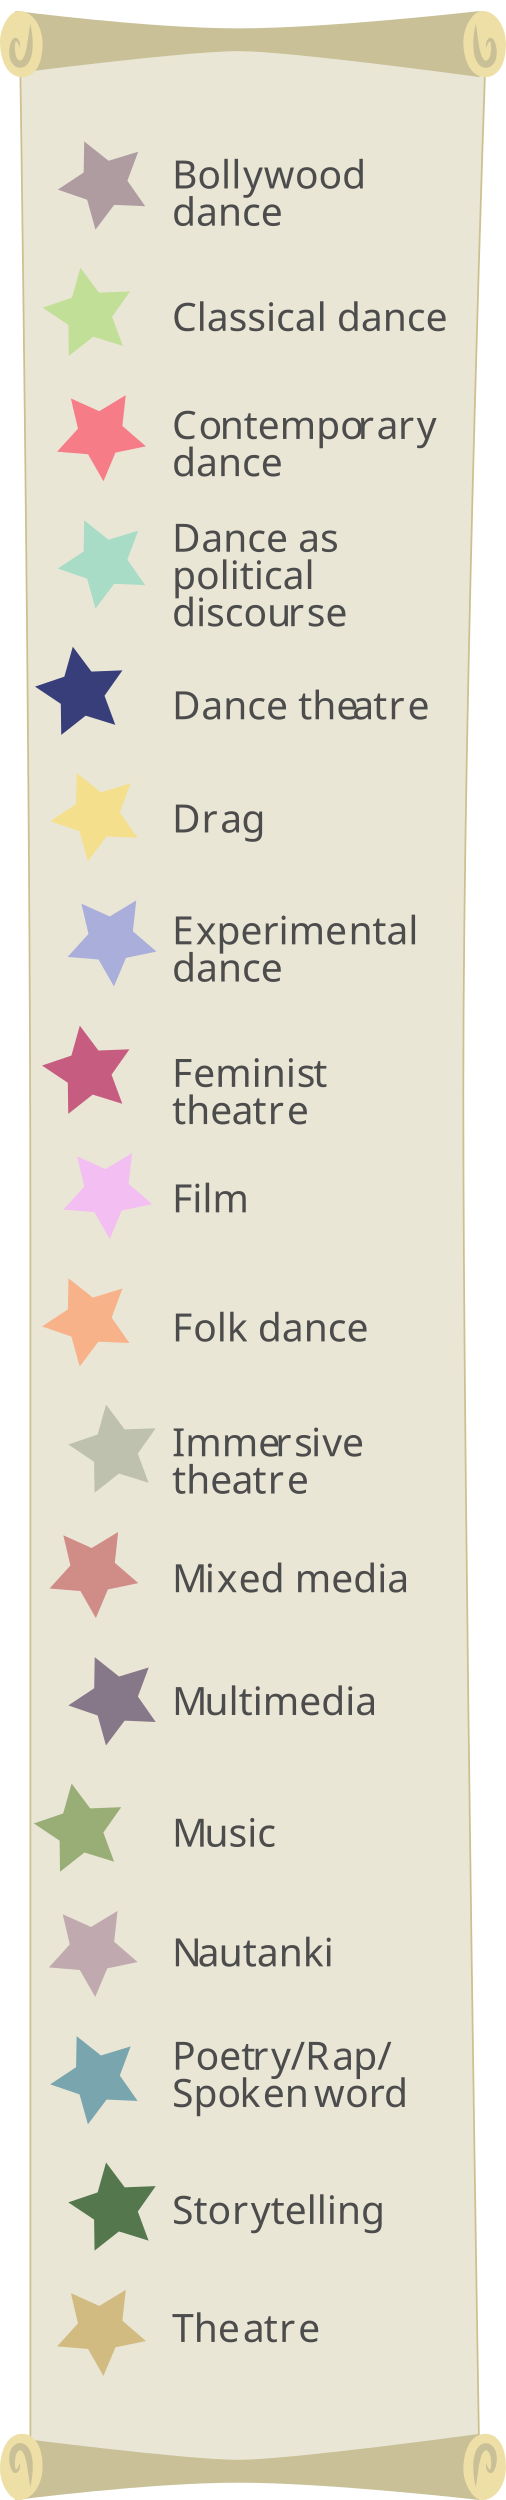
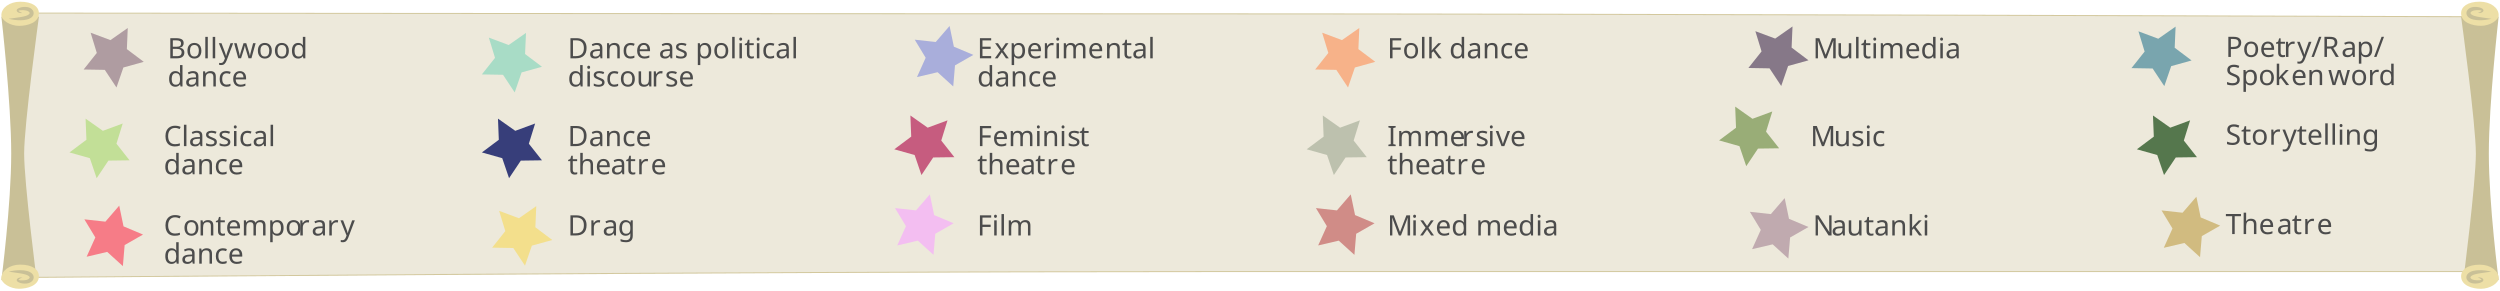
- <svg xmlns="http://www.w3.org/2000/svg" id="Layer_1" data-name="Layer 1" viewBox="0 0 285.33 1410.05">
+ <svg xmlns="http://www.w3.org/2000/svg" id="Layer_1" data-name="Layer 1" viewBox="0 0 2484.6 288.74">
  <defs>
-     <style>.cls-1{fill:#eae6d6;stroke:#ccc08f;stroke-miterlimit:10;}.cls-2{fill:#c9c097;}.cls-3{fill:#eddfa6;}.cls-4{fill:#af9ca1;}.cls-5{fill:#c2df97;}.cls-6{fill:#f67c87;}.cls-7{font-size:22px;fill:#4c4c4c;font-family:AbrilFatface-Regular, Abril Fatface;}.cls-8{letter-spacing:-0.02em;}.cls-9{letter-spacing:-0.03em;}.cls-10{letter-spacing:-0.01em;}.cls-11{letter-spacing:0em;}.cls-12{fill:#f3df8c;}.cls-13{fill:#c65c7f;}.cls-14{fill:#f3bef1;}.cls-15{letter-spacing:-0.05em;}.cls-16{letter-spacing:-0.01em;}.cls-17{fill:#f7b289;}.cls-18{fill:#bdc1ae;}.cls-19{fill:#d08c87;}.cls-20{letter-spacing:-0.01em;}.cls-21{letter-spacing:-0.03em;}.cls-22{letter-spacing:-0.02em;}.cls-23{letter-spacing:-0.04em;}.cls-24{fill:#867888;}.cls-25{fill:#99ad77;}.cls-26{fill:#c0aaaf;}.cls-27{fill:#79a5ae;}.cls-28{fill:#55774d;}.cls-29{fill:#d1bb80;}.cls-30{letter-spacing:-0.01em;}.cls-31{fill:#a8dcc6;}.cls-32{fill:#373e7a;}.cls-33{fill:#a9aedb;}.cls-34{letter-spacing:0em;}</style>
+     <style>.cls-1{fill:#eae6d6;stroke:#ccc08f;stroke-miterlimit:10;opacity:0.87;}.cls-2{fill:#c9c097;}.cls-3{fill:#eddfa6;}.cls-4{fill:#af9ca1;}.cls-5{fill:#c2df97;}.cls-6{fill:#f67c87;}.cls-7{font-size:28px;fill:#4c4c4c;font-family:AbrilFatface-Regular, Abril Fatface;}.cls-8{letter-spacing:-0.01em;}.cls-9{letter-spacing:-0.03em;}.cls-10{letter-spacing:-0.01em;}.cls-11{letter-spacing:0em;}.cls-12{letter-spacing:0em;}.cls-13{fill:#f7b289;}.cls-14{fill:#bdc1ae;}.cls-15{fill:#d08c87;}.cls-16{letter-spacing:-0.05em;}.cls-17{letter-spacing:-0.01em;}.cls-18{letter-spacing:-0.03em;}.cls-19{letter-spacing:-0.02em;}.cls-20{fill:#867888;}.cls-21{fill:#99ad77;}.cls-22{fill:#c0aaaf;}.cls-23{fill:#79a5ae;}.cls-24{fill:#55774d;}.cls-25{fill:#d1bb80;}.cls-26{letter-spacing:-0.03em;}.cls-27{letter-spacing:-0.03em;}.cls-28{fill:#c65c7f;}.cls-29{fill:#f3bef1;}.cls-30{letter-spacing:-0.05em;}.cls-31{letter-spacing:-0.01em;}.cls-32{fill:#a9aedb;}.cls-33{fill:#f3df8c;}.cls-34{fill:#a8dcc6;}.cls-35{fill:#373e7a;}</style>
  </defs>
-   <path class="cls-1" d="M274.08,24.84s-12.77,359.83-12.77,592.08,9.12,777.78,9.12,777.78H17.14V692.54c0-280.86-5.88-667.7-5.88-667.7Z" />
-   <path class="cls-2" d="M270.44,43.5s-106.66-14.66-136-14.66S8.62,41.28,8.62,41.28V6.17S83.78,16,134.44,16s136-9.78,136-9.78Z" />
-   <path class="cls-3" d="M272,6.17c7.33,0,13.33,8.22,13.33,18.67,0,12.22-4.88,18.66-11.55,18.66-9.11,0-12.45-11.11-12.45-19.78S266.86,6.17,272,6.17Z" />
-   <path class="cls-3" d="M10.67,6.17C18,6.17,24,14.39,24,24.84,24,37.06,19.11,43.5,12.44,43.5,3.33,43.5,0,32.39,0,23.72S5.53,6.17,10.67,6.17Z" />
-   <path class="cls-2" d="M268.38,13.39c.62,4,1,7.94,1.67,11.76a37.12,37.12,0,0,0,1.25,5.47c.13.43.31.78.45,1.18a8.71,8.71,0,0,0,.59,1.05,3.34,3.34,0,0,0,1.26,1.32,1,1,0,0,0,1,0,3.26,3.26,0,0,0,1.24-1.34,7.2,7.2,0,0,0,.79-2.24,17.74,17.74,0,0,0,.34-2.66,18.94,18.94,0,0,0-.07-2.72,8.08,8.08,0,0,0-.21-1.26c-.08-.37-.32-.71-.24-.7s.28-.09.13-.06a1.64,1.64,0,0,0-.44.22,3.6,3.6,0,0,0-.83,1A12,12,0,0,0,274.1,27a8.59,8.59,0,0,1,.18-3.1,4.18,4.18,0,0,1,.71-1.58,3.37,3.37,0,0,1,.71-.7,1.66,1.66,0,0,1,1.54-.21,2.48,2.48,0,0,1,1,.79,5.88,5.88,0,0,1,.53.81,10,10,0,0,1,.66,1.58,16.59,16.59,0,0,1,.66,6.47,10.38,10.38,0,0,1-.28,1.7,10.12,10.12,0,0,1-.61,1.75,7,7,0,0,1-2.66,3.05,5,5,0,0,1-4.72.21A7,7,0,0,1,269,34.91a13,13,0,0,1-.78-1.59,14.64,14.64,0,0,1-.52-1.63,27.36,27.36,0,0,1-.75-6.26A45.54,45.54,0,0,1,268.38,13.39Z" />
-   <path class="cls-2" d="M17,13.39a45.54,45.54,0,0,1,1.46,12,27.36,27.36,0,0,1-.75,6.26,14.64,14.64,0,0,1-.52,1.63,13,13,0,0,1-.78,1.59,7,7,0,0,1-2.87,2.86,5,5,0,0,1-4.72-.21,7,7,0,0,1-2.66-3.05,10.12,10.12,0,0,1-.61-1.75,10.38,10.38,0,0,1-.28-1.7,17,17,0,0,1,0-3.27,15.54,15.54,0,0,1,.65-3.2A10,10,0,0,1,6.59,23a5.88,5.88,0,0,1,.53-.81,2.48,2.48,0,0,1,1-.79,1.66,1.66,0,0,1,1.54.21,3.37,3.37,0,0,1,.71.7,4.18,4.18,0,0,1,.71,1.58,8.59,8.59,0,0,1,.18,3.1,12,12,0,0,0-1.2-2.67,3.6,3.6,0,0,0-.83-1,1.64,1.64,0,0,0-.44-.22c-.15,0,.06.08.13.06s-.16.33-.24.7a8.08,8.08,0,0,0-.21,1.26,17.6,17.6,0,0,0-.06,2.72,16.53,16.53,0,0,0,.33,2.66,7.75,7.75,0,0,0,.79,2.24,3.26,3.26,0,0,0,1.24,1.34,1,1,0,0,0,1,0A3.34,3.34,0,0,0,13,32.85a8.71,8.71,0,0,0,.59-1.05c.14-.4.32-.75.46-1.18a39.86,39.86,0,0,0,1.25-5.47C16,21.33,16.38,17.39,17,13.39Z" />
-   <path class="cls-2" d="M270.44,1372.72s-106.66,14.67-136,14.67S8.62,1374.94,8.62,1374.94v35.11s75.16-9.77,125.82-9.77,136,9.77,136,9.77Z" />
-   <path class="cls-3" d="M272,1410.05c7.33,0,13.33-8.22,13.33-18.66,0-12.22-4.88-18.67-11.55-18.67-9.11,0-12.45,11.11-12.45,19.78S266.86,1410.05,272,1410.05Z" />
-   <path class="cls-3" d="M10.67,1410.05c7.33,0,13.33-8.22,13.33-18.66,0-12.22-4.89-18.67-11.56-18.67C3.33,1372.72,0,1383.83,0,1392.5S5.53,1410.05,10.67,1410.05Z" />
-   <path class="cls-2" d="M268.38,1402.83a45.44,45.44,0,0,1-1.46-12,27.36,27.36,0,0,1,.75-6.26,15.34,15.34,0,0,1,.52-1.63,14.57,14.57,0,0,1,.78-1.59,7.08,7.08,0,0,1,2.87-2.85,5.08,5.08,0,0,1,2.42-.49,5,5,0,0,1,2.3.7,6.94,6.94,0,0,1,2.66,3,9.84,9.84,0,0,1,.61,1.75,10.1,10.1,0,0,1,.28,1.69,15.63,15.63,0,0,1,0,3.28,15.45,15.45,0,0,1-.65,3.19,9.64,9.64,0,0,1-.66,1.58,6,6,0,0,1-.53.82,2.47,2.47,0,0,1-1,.78,1.63,1.63,0,0,1-1.54-.21,3.15,3.15,0,0,1-.71-.7,4.08,4.08,0,0,1-.71-1.57,8.65,8.65,0,0,1-.18-3.11,12,12,0,0,0,1.2,2.67,3.6,3.6,0,0,0,.83,1,1.44,1.44,0,0,0,.44.23c.15,0-.06-.09-.13-.06s.16-.33.24-.71a7.88,7.88,0,0,0,.21-1.26,18.76,18.76,0,0,0,.07-2.71,17.58,17.58,0,0,0-.34-2.66,7.17,7.17,0,0,0-.79-2.25,3.33,3.33,0,0,0-1.24-1.34,1,1,0,0,0-1,0,3.34,3.34,0,0,0-1.26,1.32,9.55,9.55,0,0,0-.59,1.05c-.14.4-.32.75-.45,1.19a36.69,36.69,0,0,0-1.25,5.46C269.4,1394.89,269,1398.83,268.38,1402.83Z" />
-   <path class="cls-2" d="M17,1402.83c-.62-4-1-7.94-1.66-11.76a39.38,39.38,0,0,0-1.25-5.46c-.14-.44-.32-.79-.46-1.19a9.55,9.55,0,0,0-.59-1.05,3.34,3.34,0,0,0-1.26-1.32,1,1,0,0,0-1,0,3.33,3.33,0,0,0-1.24,1.34,7.71,7.71,0,0,0-.79,2.25,16.39,16.39,0,0,0-.33,2.66,17.44,17.44,0,0,0,.06,2.71,7.88,7.88,0,0,0,.21,1.26c.08.38.32.72.24.71s-.28.09-.13.06a1.44,1.44,0,0,0,.44-.23,3.6,3.6,0,0,0,.83-1,12,12,0,0,0,1.2-2.67,8.65,8.65,0,0,1-.18,3.11,4.08,4.08,0,0,1-.71,1.57,3.15,3.15,0,0,1-.71.7,1.63,1.63,0,0,1-1.54.21,2.47,2.47,0,0,1-1-.78,6,6,0,0,1-.53-.82,9.64,9.64,0,0,1-.66-1.58,15.45,15.45,0,0,1-.65-3.19,17.11,17.11,0,0,1,0-3.28,10.1,10.1,0,0,1,.28-1.69,9.84,9.84,0,0,1,.61-1.75,6.94,6.94,0,0,1,2.66-3,5,5,0,0,1,2.3-.7,5.08,5.08,0,0,1,2.42.49,7.08,7.08,0,0,1,2.87,2.85,14.57,14.57,0,0,1,.78,1.59,15.34,15.34,0,0,1,.52,1.63,27.36,27.36,0,0,1,.75,6.26A45.44,45.44,0,0,1,17,1402.83Z" />
-   <polygon class="cls-4" points="81.89 116.31 64.39 115.56 53.84 129.55 49.15 112.67 32.59 106.96 47.19 97.28 47.5 79.77 61.22 90.67 77.97 85.55 71.84 101.96 81.89 116.31" />
-   <polygon class="cls-5" points="69.31 195.11 52.57 189.93 38.81 200.78 38.57 183.26 24 173.53 40.59 167.89 45.34 151.02 55.83 165.05 73.34 164.36 63.24 178.68 69.31 195.11" />
-   <polygon class="cls-6" points="58.34 271.44 49.65 256.22 32.19 254.75 43.98 241.79 39.98 224.73 55.95 231.93 70.94 222.86 69.03 240.27 82.29 251.72 65.13 255.28 58.34 271.44" />
-   <text class="cls-7" transform="translate(97.05 106.29)">Bol<tspan class="cls-8" x="33.4" y="0">l</tspan>
-     <tspan x="40.02" y="0">y</tspan>
-     <tspan class="cls-9" x="51.72" y="0">w</tspan>
-     <tspan x="69.3" y="0">ood </tspan>
-     <tspan x="0" y="21">dance</tspan>
+   <path class="cls-1" d="M20,13s756.78.75,1171.07.75,1272.51,2.9,1272.51,2.9V269.9H1211.1C710.09,269.9,20,275.78,20,275.78Z" />
+   <path class="cls-2" d="M38.7,16.59S24,123.26,24,152.59,36.48,278.42,36.48,278.42H1.37s9.78-75.16,9.78-125.83-9.78-136-9.78-136Z" />
+   <path class="cls-3" d="M1.37,15C1.37,7.71,9.59,1.71,20,1.71c12.22,0,18.66,4.88,18.66,11.55,0,9.11-11.11,12.45-19.77,12.45S1.37,20.17,1.37,15Z" />
+   <path class="cls-3" d="M1.37,276.37C1.37,269,9.59,263,20,263c12.22,0,18.66,4.88,18.66,11.55,0,9.12-11.11,12.45-19.77,12.45S1.37,281.51,1.37,276.37Z" />
+   <path class="cls-2" d="M8.59,18.66c4-.62,8-1,11.77-1.67a37,37,0,0,0,5.46-1.25c.43-.13.78-.31,1.18-.45a9.71,9.71,0,0,0,1.06-.59,3.41,3.41,0,0,0,1.32-1.26,1,1,0,0,0-.05-1A3.26,3.26,0,0,0,28,11.21a7.2,7.2,0,0,0-2.24-.79,17.58,17.58,0,0,0-2.66-.34,18.94,18.94,0,0,0-2.72.07,7.76,7.76,0,0,0-1.25.21c-.38.07-.72.32-.71.23s-.09-.27-.06-.12a1.44,1.44,0,0,0,.23.44,3.75,3.75,0,0,0,1,.83,12,12,0,0,0,2.67,1.2,8.59,8.59,0,0,1-3.1-.18,4.4,4.4,0,0,1-1.57-.71,3.19,3.19,0,0,1-.71-.71,1.66,1.66,0,0,1-.21-1.54,2.48,2.48,0,0,1,.79-1,5.58,5.58,0,0,1,.81-.53,10.12,10.12,0,0,1,1.59-.66A15.31,15.31,0,0,1,23,6.94a15.62,15.62,0,0,1,3.28,0A11.4,11.4,0,0,1,28,7.2a11.1,11.1,0,0,1,1.75.62,7,7,0,0,1,3,2.66,5.12,5.12,0,0,1,.69,2.3A5,5,0,0,1,33,15.19a7,7,0,0,1-2.86,2.88,13.6,13.6,0,0,1-1.58.78,16.11,16.11,0,0,1-1.63.52,27.44,27.44,0,0,1-6.27.75A45.54,45.54,0,0,1,8.59,18.66Z" />
+   <path class="cls-2" d="M8.59,270a45.13,45.13,0,0,1,12-1.46,26.9,26.9,0,0,1,6.27.75,16.11,16.11,0,0,1,1.63.52,12.17,12.17,0,0,1,1.58.78A7,7,0,0,1,33,273.5a5.07,5.07,0,0,1,.48,2.42,5.16,5.16,0,0,1-.69,2.3,7.11,7.11,0,0,1-3,2.66,10.12,10.12,0,0,1-1.75.61,11.45,11.45,0,0,1-1.69.28,17.1,17.1,0,0,1-3.28,0,15.31,15.31,0,0,1-3.19-.65,11.17,11.17,0,0,1-1.59-.66,6.56,6.56,0,0,1-.81-.53,2.48,2.48,0,0,1-.79-1,1.66,1.66,0,0,1,.21-1.54,3.19,3.19,0,0,1,.71-.71,4.26,4.26,0,0,1,1.57-.72,8.59,8.59,0,0,1,3.1-.17,12,12,0,0,0-2.67,1.2,3.4,3.4,0,0,0-1,.83,1.44,1.44,0,0,0-.23.44c0,.15.08-.06.06-.13s.33.16.71.23a6.78,6.78,0,0,0,1.25.22,17.6,17.6,0,0,0,2.72.06,16.39,16.39,0,0,0,2.66-.33,7.75,7.75,0,0,0,2.24-.79,3.33,3.33,0,0,0,1.34-1.24,1,1,0,0,0,.05-1A3.42,3.42,0,0,0,28.06,274a11.72,11.72,0,0,0-1.06-.58c-.4-.14-.75-.33-1.18-.46a38.3,38.3,0,0,0-5.46-1.25C16.54,271.05,12.59,270.66,8.59,270Z" />
+   <path class="cls-2" d="M2445.94,16.59s14.67,106.67,14.67,136-12.45,125.83-12.45,125.83h35.11s-9.77-75.16-9.77-125.83,9.77-136,9.77-136Z" />
+   <path class="cls-3" d="M2483.27,15c0-7.33-8.22-13.33-18.66-13.33-12.23,0-18.67,4.88-18.67,11.55,0,9.11,11.11,12.45,19.78,12.45S2483.27,20.17,2483.27,15Z" />
+   <path class="cls-3" d="M2483.27,276.37c0-7.33-8.22-13.33-18.66-13.33-12.23,0-18.67,4.88-18.67,11.55,0,9.12,11.11,12.45,19.78,12.45S2483.27,281.51,2483.27,276.37Z" />
+   <path class="cls-2" d="M2476.05,18.66a45.49,45.49,0,0,1-12,1.46,27.36,27.36,0,0,1-6.26-.75,14.64,14.64,0,0,1-1.63-.52,14.57,14.57,0,0,1-1.59-.78,7,7,0,0,1-2.85-2.88,4.92,4.92,0,0,1-.49-2.41,5.12,5.12,0,0,1,.69-2.3,7,7,0,0,1,3.06-2.66,10.43,10.43,0,0,1,1.75-.62,11.2,11.2,0,0,1,1.69-.27,16.53,16.53,0,0,1,6.47.66,10,10,0,0,1,1.58.66,4.67,4.67,0,0,1,.81.53,2.4,2.4,0,0,1,.79,1,1.63,1.63,0,0,1-.21,1.54,3.15,3.15,0,0,1-.7.71,4.44,4.44,0,0,1-1.58.71,8.59,8.59,0,0,1-3.1.18,12,12,0,0,0,2.67-1.2,4,4,0,0,0,1-.83,1.44,1.44,0,0,0,.23-.44c0-.15-.09.06-.06.12s-.33-.16-.71-.23a7.88,7.88,0,0,0-1.26-.21,18.76,18.76,0,0,0-2.71-.07,17.88,17.88,0,0,0-2.67.34,7.2,7.2,0,0,0-2.24.79,3.33,3.33,0,0,0-1.34,1.24,1,1,0,0,0,0,1,3.34,3.34,0,0,0,1.32,1.26,8.71,8.71,0,0,0,1,.59c.4.14.75.32,1.18.45a37.12,37.12,0,0,0,5.47,1.25C2468.11,17.64,2472.05,18,2476.05,18.66Z" />
+   <path class="cls-2" d="M2476.05,270c-4,.62-7.94,1-11.76,1.66a38.44,38.44,0,0,0-5.47,1.25c-.43.13-.78.32-1.18.46a10.31,10.31,0,0,0-1,.58,3.35,3.35,0,0,0-1.32,1.27,1,1,0,0,0,0,1,3.4,3.4,0,0,0,1.34,1.24,7.75,7.75,0,0,0,2.24.79,16.66,16.66,0,0,0,2.67.33,17.44,17.44,0,0,0,2.71-.06,6.89,6.89,0,0,0,1.26-.22c.38-.07.72-.31.71-.23s.08.28.06.13a1.44,1.44,0,0,0-.23-.44,3.6,3.6,0,0,0-1-.83,12,12,0,0,0-2.67-1.2,8.59,8.59,0,0,1,3.1.17,4.3,4.3,0,0,1,1.58.72,3.15,3.15,0,0,1,.7.71,1.63,1.63,0,0,1,.21,1.54,2.4,2.4,0,0,1-.79,1,5.34,5.34,0,0,1-.81.53,11.07,11.07,0,0,1-1.58.66,15.58,15.58,0,0,1-3.19.65,17.11,17.11,0,0,1-3.28,0,11.24,11.24,0,0,1-1.69-.28,9.57,9.57,0,0,1-1.75-.61,7.08,7.08,0,0,1-3.06-2.66,5.16,5.16,0,0,1-.69-2.3,5,5,0,0,1,.49-2.42,7.08,7.08,0,0,1,2.85-2.87,13,13,0,0,1,1.59-.78,14.64,14.64,0,0,1,1.63-.52,26.82,26.82,0,0,1,6.26-.75A45.08,45.08,0,0,1,2476.05,270Z" />
+   <polygon class="cls-4" points="126.98 27.8 126.08 48.81 142.87 61.46 122.61 67.09 115.76 86.97 104.15 69.44 83.13 69.07 96.2 52.61 90.06 32.51 109.76 39.86 126.98 27.8" />
+   <polygon class="cls-5" points="121.96 122.74 115.74 142.82 128.76 159.33 107.74 159.63 96.06 177.11 89.29 157.21 69.05 151.5 85.89 138.91 85.05 117.9 102.23 130.02 121.96 122.74" />
+   <polygon class="cls-6" points="142.14 233.11 123.88 243.54 122.12 264.49 106.56 250.35 86.09 255.15 94.74 235.98 83.85 217.99 104.75 220.29 118.49 204.38 122.76 224.96 142.14 233.11" />
+   <text class="cls-7" transform="translate(166.53 57.94)">Bol<tspan class="cls-8" x="42.5" y="0">l</tspan>
+     <tspan x="50.93" y="0">y</tspan>
+     <tspan class="cls-9" x="65.83" y="0">w</tspan>
+     <tspan x="88.2" y="0">ood </tspan>
+     <tspan x="0" y="28">dance</tspan>
  </text>
-   <text class="cls-7" transform="translate(97.05 186.63)">Classical dance</text>
-   <text class="cls-7" transform="translate(97.05 247.56)">
+   <text class="cls-7" transform="translate(162.73 145.22)">Classical <tspan x="0" y="28">dance</tspan>
+   </text>
+   <text class="cls-7" transform="translate(162.73 234.02)">
    <tspan class="cls-10">C</tspan>
-     <tspan x="14.96" y="0">o</tspan>
-     <tspan class="cls-11" x="26.91" y="0">n</tspan>
-     <tspan x="40.35" y="0">tempo</tspan>
-     <tspan class="cls-8" x="104.78" y="0">r</tspan>
-     <tspan x="115.34" y="0">a</tspan>
-     <tspan class="cls-8" x="127.42" y="0">r</tspan>
-     <tspan x="137.98" y="0">y </tspan>
-     <tspan x="0" y="21">dance</tspan>
+     <tspan x="19.04" y="0">o</tspan>
+     <tspan class="cls-11" x="34.24" y="0">n</tspan>
+     <tspan x="51.35" y="0">tempo</tspan>
+     <tspan class="cls-8" x="133.36" y="0">r</tspan>
+     <tspan x="146.8" y="0">a</tspan>
+     <tspan class="cls-8" x="162.18" y="0">r</tspan>
+     <tspan class="cls-12" x="175.62" y="0">y </tspan>
+     <tspan x="0" y="28">dance</tspan>
  </text>
-   <polygon class="cls-12" points="77.62 472.53 60.11 471.78 49.57 485.77 44.88 468.89 28.31 463.18 42.91 453.5 43.22 435.98 56.94 446.88 73.69 441.76 67.57 458.18 77.62 472.53" />
-   <polygon class="cls-13" points="68.99 622.57 52.25 617.39 38.49 628.24 38.25 610.72 23.68 600.99 40.27 595.35 45.02 578.48 55.51 592.51 73.02 591.82 62.92 606.14 68.99 622.57" />
-   <polygon class="cls-14" points="61.9 698.9 53.21 683.68 35.75 682.21 47.53 669.25 43.53 652.19 59.51 659.39 74.49 650.32 72.58 667.73 85.84 679.18 68.69 682.75 61.9 698.9" />
-   <text class="cls-7" transform="translate(97.05 532.62)">
+   <polygon class="cls-13" points="1350.93 27.8 1350.02 48.81 1366.81 61.46 1346.55 67.09 1339.71 86.97 1328.09 69.44 1307.07 69.07 1320.15 52.61 1314.01 32.51 1333.7 39.86 1350.93 27.8" />
+   <polygon class="cls-14" points="1351.53 119.61 1345.32 139.69 1358.34 156.2 1337.31 156.49 1325.64 173.98 1318.86 154.07 1298.62 148.37 1315.46 135.78 1314.63 114.77 1331.81 126.89 1351.53 119.61" />
+   <polygon class="cls-15" points="1366.09 221.91 1347.83 232.34 1346.07 253.29 1330.51 239.15 1310.04 243.94 1318.68 224.78 1307.8 206.79 1328.69 209.09 1342.43 193.18 1346.71 213.76 1366.09 221.91" />
+   <text class="cls-7" transform="translate(1378.72 57.94)">
+     <tspan class="cls-16">F</tspan>
+     <tspan x="15.18" y="0">olk dance</tspan>
+   </text>
+   <text class="cls-7" transform="translate(1378.72 145.22)">Imme<tspan class="cls-17" x="74.12" y="0">r</tspan>
+     <tspan x="87.64" y="0">s</tspan>
+     <tspan class="cls-18" x="99.79" y="0">i</tspan>
+     <tspan class="cls-19" x="107.83" y="0">v</tspan>
+     <tspan x="122.02" y="0">e </tspan>
+     <tspan x="0" y="28">the</tspan>
+     <tspan class="cls-8" x="42.73" y="28">a</tspan>
+     <tspan x="57.68" y="28">t</tspan>
+     <tspan class="cls-11" x="68.71" y="28">r</tspan>
+     <tspan x="82.43" y="28">e</tspan>
+   </text>
+   <text class="cls-7" transform="translate(1378.72 234.02)">M<tspan class="cls-10" x="23.52" y="0">i</tspan>
+     <tspan class="cls-9" x="32.12" y="0">x</tspan>
+     <tspan class="cls-12" x="47.8" y="0">ed media</tspan>
+   </text>
+   <polygon class="cls-20" points="1781.47 26.29 1780.57 47.29 1797.36 59.95 1777.1 65.57 1770.25 85.45 1758.64 67.93 1737.62 67.56 1750.7 51.1 1744.55 30.99 1764.25 38.34 1781.47 26.29" />
+   <polygon class="cls-21" points="1761.39 110.79 1755.17 130.87 1768.19 147.38 1747.17 147.67 1735.49 165.16 1728.72 145.25 1708.48 139.55 1725.32 126.96 1724.49 105.95 1741.67 118.07 1761.39 110.79" />
+   <polygon class="cls-22" points="1797.34 225.6 1779.08 236.03 1777.32 256.98 1761.76 242.84 1741.29 247.63 1749.94 228.47 1739.05 210.48 1759.95 212.78 1773.69 196.87 1777.96 217.45 1797.34 225.6" />
+   <text class="cls-7" transform="translate(1801.71 57.94)">
+     <tspan class="cls-10">M</tspan>
+     <tspan x="23.24" y="0">ultimedia</tspan>
+   </text>
+   <text class="cls-7" transform="translate(1799.2 145.22)">
+     <tspan class="cls-10">M</tspan>
+     <tspan x="23.24" y="0">usic</tspan>
+   </text>
+   <text class="cls-7" transform="translate(1801.71 234.02)">
+     <tspan class="cls-8">N</tspan>
+     <tspan class="cls-10" x="18.34" y="0">a</tspan>
+     <tspan x="33.43" y="0">utanki</tspan>
+   </text>
+   <polygon class="cls-23" points="2162.2 26.43 2161.29 47.44 2178.08 60.09 2157.82 65.72 2150.98 85.6 2139.36 68.07 2118.34 67.7 2131.42 51.24 2125.28 31.14 2144.97 38.49 2162.2 26.43" />
+   <polygon class="cls-24" points="2176.61 119.61 2170.39 139.69 2183.41 156.2 2162.39 156.49 2150.71 173.98 2143.94 154.07 2123.7 148.37 2140.54 135.78 2139.7 114.77 2156.89 126.89 2176.61 119.61" />
+   <polygon class="cls-25" points="2206.51 224.23 2188.25 234.66 2186.49 255.61 2170.93 241.47 2150.46 246.27 2159.1 227.1 2148.21 209.11 2169.11 211.41 2182.85 195.5 2187.12 216.08 2206.51 224.23" />
+   <text class="cls-7" transform="translate(2211.89 56.57)">
+     <tspan class="cls-18">P</tspan>
+     <tspan x="16.91" y="0">oet</tspan>
+     <tspan class="cls-8" x="57.6" y="0">r</tspan>
+     <tspan class="cls-26" x="71.04" y="0">y</tspan>
+     <tspan x="85.09" y="0">/R</tspan>
+     <tspan class="cls-10" x="114.97" y="0">a</tspan>
+     <tspan x="130.06" y="0">p/</tspan>
+     <tspan x="0" y="28">Spo</tspan>
+     <tspan class="cls-19" x="48.47" y="28">k</tspan>
+     <tspan x="65.13" y="28">en </tspan>
+     <tspan class="cls-27" x="101.86" y="28">w</tspan>
+     <tspan x="124.24" y="28">ord</tspan>
+   </text>
+   <text class="cls-7" transform="translate(2211.89 143.85)">Sto<tspan class="cls-8" x="43.04" y="0">r</tspan>
+     <tspan x="56.48" y="0">ytelling</tspan>
+   </text>
+   <text class="cls-7" transform="translate(2211.89 232.65)">The<tspan class="cls-8" x="50.82" y="0">a</tspan>
+     <tspan x="65.77" y="0">t</tspan>
+     <tspan class="cls-11" x="76.8" y="0">r</tspan>
+     <tspan x="90.52" y="0">e</tspan>
+   </text>
+   <polygon class="cls-28" points="941.67 119.61 935.46 139.69 948.48 156.2 927.46 156.49 915.78 173.98 909 154.07 888.77 148.37 905.6 135.78 904.77 114.77 921.95 126.89 941.67 119.61" />
+   <polygon class="cls-29" points="947.77 221.91 929.51 232.34 927.75 253.29 912.19 239.15 891.72 243.94 900.36 224.78 889.48 206.79 910.37 209.09 924.11 193.18 928.39 213.76 947.77 221.91" />
+   <text class="cls-7" transform="translate(971.18 57.94)">
    <tspan class="cls-8">E</tspan>
-     <tspan x="13.4" y="0">xperime</tspan>
-     <tspan class="cls-11" x="99.53" y="0">n</tspan>
-     <tspan x="112.97" y="0">tal </tspan>
-     <tspan x="0" y="21">dance</tspan>
+     <tspan x="17.05" y="0">xperime</tspan>
+     <tspan class="cls-11" x="126.67" y="0">n</tspan>
+     <tspan x="143.78" y="0">tal </tspan>
+     <tspan x="0" y="28">dance</tspan>
  </text>
-   <text class="cls-7" transform="translate(97.05 613)">
-     <tspan class="cls-15">F</tspan>
-     <tspan x="11.92" y="0">emini</tspan>
-     <tspan class="cls-16" x="70.31" y="0">s</tspan>
-     <tspan x="79.64" y="0">t </tspan>
-     <tspan x="0" y="21">the</tspan>
-     <tspan class="cls-8" x="33.57" y="21">a</tspan>
-     <tspan x="45.32" y="21">t</tspan>
-     <tspan class="cls-11" x="53.99" y="21">r</tspan>
-     <tspan x="64.77" y="21">e</tspan>
+   <text class="cls-7" transform="translate(971.18 145.22)">
+     <tspan class="cls-30">F</tspan>
+     <tspan class="cls-12" x="15.18" y="0">emini</tspan>
+     <tspan class="cls-31" x="89.49" y="0">s</tspan>
+     <tspan x="101.36" y="0">t </tspan>
+     <tspan x="0" y="28">the</tspan>
+     <tspan class="cls-8" x="42.73" y="28">a</tspan>
+     <tspan x="57.68" y="28">t</tspan>
+     <tspan class="cls-11" x="68.71" y="28">r</tspan>
+     <tspan x="82.43" y="28">e</tspan>
  </text>
-   <text class="cls-7" transform="translate(97.05 683.78)">Film</text>
-   <polygon class="cls-17" points="73 757.5 55.5 756.75 44.95 770.74 40.26 753.86 23.7 748.15 38.3 738.48 38.61 720.96 52.33 731.86 69.08 726.74 62.96 743.15 73 757.5" />
-   <polygon class="cls-18" points="83.8 836.3 67.07 831.12 53.31 841.97 53.07 824.45 38.49 814.72 55.08 809.08 59.83 792.21 70.33 806.24 87.83 805.55 77.74 819.87 83.8 836.3" />
-   <polygon class="cls-19" points="54.06 912.63 45.38 897.41 27.92 895.94 39.7 882.98 35.7 865.92 51.67 873.12 66.66 864.05 64.75 881.46 78.01 892.91 60.85 896.48 54.06 912.63" />
-   <text class="cls-7" transform="translate(97.05 756.58)">
-     <tspan class="cls-15">F</tspan>
-     <tspan x="11.92" y="0">olk dance</tspan>
+   <text class="cls-7" transform="translate(971.18 234.02)">Film</text>
+   <polygon class="cls-32" points="967.38 54.55 949.12 64.97 947.36 85.92 931.8 71.78 911.33 76.58 919.97 57.41 909.09 39.43 929.98 41.73 943.72 25.81 948 46.4 967.38 54.55" />
+   <polygon class="cls-33" points="532.97 204.85 532.06 225.85 548.85 238.51 528.59 244.14 521.75 264.02 510.13 246.49 489.11 246.12 502.19 229.66 496.05 209.55 515.74 216.91 532.97 204.85" />
+   <polygon class="cls-34" points="522.75 32.69 521.84 53.69 538.63 66.35 518.38 71.97 511.53 91.85 499.92 74.33 478.89 73.96 491.97 57.5 485.83 37.39 505.53 44.74 522.75 32.69" />
+   <polygon class="cls-35" points="531.82 122.74 525.6 142.82 538.62 159.33 517.6 159.63 505.92 177.11 499.14 157.21 478.91 151.5 495.74 138.91 494.91 117.9 512.09 130.02 531.82 122.74" />
+   <text class="cls-7" transform="translate(564.21 57.94)">
+     <tspan class="cls-11">D</tspan>
+     <tspan x="21" y="0">ance as political </tspan>
+     <tspan x="0" y="28">discou</tspan>
+     <tspan class="cls-17" x="83.16" y="28">r</tspan>
+     <tspan x="96.68" y="28">se</tspan>
  </text>
-   <text class="cls-7" transform="translate(97.05 821.37)">Imme<tspan class="cls-20" x="58.23" y="0">r</tspan>
-     <tspan x="68.86" y="0">s</tspan>
-     <tspan class="cls-21" x="78.41" y="0">i</tspan>
-     <tspan class="cls-22" x="84.72" y="0">v</tspan>
-     <tspan x="95.87" y="0">e </tspan>
-     <tspan x="0" y="21">the</tspan>
-     <tspan class="cls-8" x="33.57" y="21">a</tspan>
-     <tspan x="45.32" y="21">t</tspan>
-     <tspan class="cls-11" x="53.99" y="21">r</tspan>
-     <tspan x="64.77" y="21">e</tspan>
+   <text class="cls-7" transform="translate(564.21 145.22)">
+     <tspan class="cls-11">D</tspan>
+     <tspan x="21" y="0">ance </tspan>
+     <tspan x="0" y="28">the</tspan>
+     <tspan class="cls-8" x="42.73" y="28">a</tspan>
+     <tspan x="57.68" y="28">t</tspan>
+     <tspan class="cls-11" x="68.71" y="28">r</tspan>
+     <tspan x="82.43" y="28">e</tspan>
  </text>
-   <text class="cls-7" transform="translate(97.05 898.03)">M<tspan class="cls-10" x="18.48" y="0">i</tspan>
-     <tspan class="cls-23" x="25.23" y="0">x</tspan>
-     <tspan x="37.55" y="0">ed media</tspan>
-   </text>
-   <polygon class="cls-24" points="87.82 971.24 70.31 970.48 59.77 984.47 55.08 967.59 38.51 961.88 53.12 952.21 53.42 934.69 67.14 945.59 83.9 940.47 77.77 956.88 87.82 971.24" />
-   <polygon class="cls-25" points="64.36 1050.04 47.62 1044.85 33.86 1055.7 33.62 1038.18 19.05 1028.45 35.63 1022.81 40.38 1005.94 50.88 1019.97 68.39 1019.28 58.29 1033.6 64.36 1050.04" />
-   <polygon class="cls-26" points="53.71 1126.36 45.02 1111.14 27.56 1109.67 39.34 1096.71 35.35 1079.65 51.32 1086.85 66.31 1077.78 64.39 1095.19 77.65 1106.64 60.5 1110.21 53.71 1126.36" />
-   <text class="cls-7" transform="translate(97.05 967.29)">
-     <tspan class="cls-10">M</tspan>
-     <tspan x="18.26" y="0">ultimedia</tspan>
-   </text>
-   <text class="cls-7" transform="translate(97.05 1041.55)">
-     <tspan class="cls-10">M</tspan>
-     <tspan x="18.26" y="0">usic</tspan>
-   </text>
-   <text class="cls-7" transform="translate(97.05 1109.05)">
-     <tspan class="cls-8">N</tspan>
-     <tspan class="cls-10" x="14.41" y="0">a</tspan>
-     <tspan x="26.27" y="0">utanki</tspan>
-   </text>
-   <polygon class="cls-27" points="77.62 1184.97 60.11 1184.21 49.57 1198.2 44.88 1181.32 28.31 1175.62 42.91 1165.94 43.22 1148.42 56.94 1159.32 73.69 1154.2 67.57 1170.61 77.62 1184.97" />
-   <polygon class="cls-28" points="83.8 1263.77 67.07 1258.58 53.31 1269.43 53.07 1251.91 38.49 1242.18 55.08 1236.54 59.83 1219.67 70.33 1233.7 87.83 1233.01 77.74 1247.33 83.8 1263.77" />
-   <polygon class="cls-29" points="58.34 1340.09 49.65 1324.87 32.19 1323.4 43.98 1310.44 39.98 1293.38 55.95 1300.58 70.94 1291.51 69.03 1308.92 82.29 1320.38 65.13 1323.94 58.34 1340.09" />
-   <text class="cls-7" transform="translate(97.05 1167.35)">
-     <tspan class="cls-21">P</tspan>
-     <tspan x="13.29" y="0">oet</tspan>
-     <tspan class="cls-30" x="45.25" y="0">r</tspan>
-     <tspan class="cls-21" x="55.81" y="0">y</tspan>
-     <tspan x="66.86" y="0">/R</tspan>
-     <tspan class="cls-10" x="90.33" y="0">a</tspan>
-     <tspan x="102.19" y="0">p/</tspan>
-     <tspan x="0" y="21">Spo</tspan>
-     <tspan class="cls-22" x="38.08" y="21">k</tspan>
-     <tspan x="51.17" y="21">en </tspan>
-     <tspan class="cls-23" x="80.03" y="21">w</tspan>
-     <tspan x="97.61" y="21">ord</tspan>
-   </text>
-   <text class="cls-7" transform="translate(97.05 1254.33)">Sto<tspan class="cls-8" x="33.81" y="0">r</tspan>
-     <tspan x="44.37" y="0">ytelling</tspan>
-   </text>
-   <text class="cls-7" transform="translate(97.05 1320.89)">The<tspan class="cls-8" x="39.93" y="0">a</tspan>
-     <tspan x="51.68" y="0">t</tspan>
-     <tspan class="cls-11" x="60.35" y="0">r</tspan>
-     <tspan x="71.13" y="0">e</tspan>
-   </text>
-   <polygon class="cls-31" points="81.89 330.04 64.39 329.29 53.84 343.28 49.15 326.4 32.59 320.69 47.19 311.02 47.5 293.5 61.22 304.4 77.97 299.28 71.84 315.69 81.89 330.04" />
-   <polygon class="cls-32" points="65.03 408.84 48.3 403.66 34.54 414.51 34.29 396.99 19.72 387.26 36.31 381.62 41.06 364.75 51.56 378.78 69.06 378.09 58.96 392.41 65.03 408.84" />
-   <polygon class="cls-33" points="64.27 556.41 55.58 541.19 38.12 539.73 49.9 526.76 45.91 509.7 61.88 516.9 76.86 507.83 74.95 525.25 88.21 536.7 71.06 540.26 64.27 556.41" />
-   <text class="cls-7" transform="translate(97.05 311.19)">
-     <tspan class="cls-11">D</tspan>
-     <tspan x="16.5" y="0">ance as </tspan>
-     <tspan x="0" y="21">political </tspan>
-     <tspan x="0" y="42">discou</tspan>
-     <tspan class="cls-20" x="65.34" y="42">r</tspan>
-     <tspan x="75.97" y="42">se</tspan>
-   </text>
-   <text class="cls-7" transform="translate(97.05 405.68)">
-     <tspan class="cls-11">D</tspan>
-     <tspan x="16.5" y="0">ance the</tspan>
-     <tspan class="cls-8" x="101.64" y="0">a</tspan>
-     <tspan x="113.39" y="0">t</tspan>
-     <tspan class="cls-34" x="122.05" y="0">r</tspan>
-     <tspan x="132.83" y="0">e</tspan>
-   </text>
-   <text class="cls-7" transform="translate(97.05 469.53)">D<tspan class="cls-8" x="16.61" y="0">r</tspan>
-     <tspan class="cls-11" x="27.17" y="0">a</tspan>
-     <tspan x="39.14" y="0">g</tspan>
+   <text class="cls-7" transform="translate(564.21 234.02)">D<tspan class="cls-8" x="21.14" y="0">r</tspan>
+     <tspan class="cls-11" x="34.58" y="0">a</tspan>
+     <tspan x="49.81" y="0">g</tspan>
  </text>
</svg>
